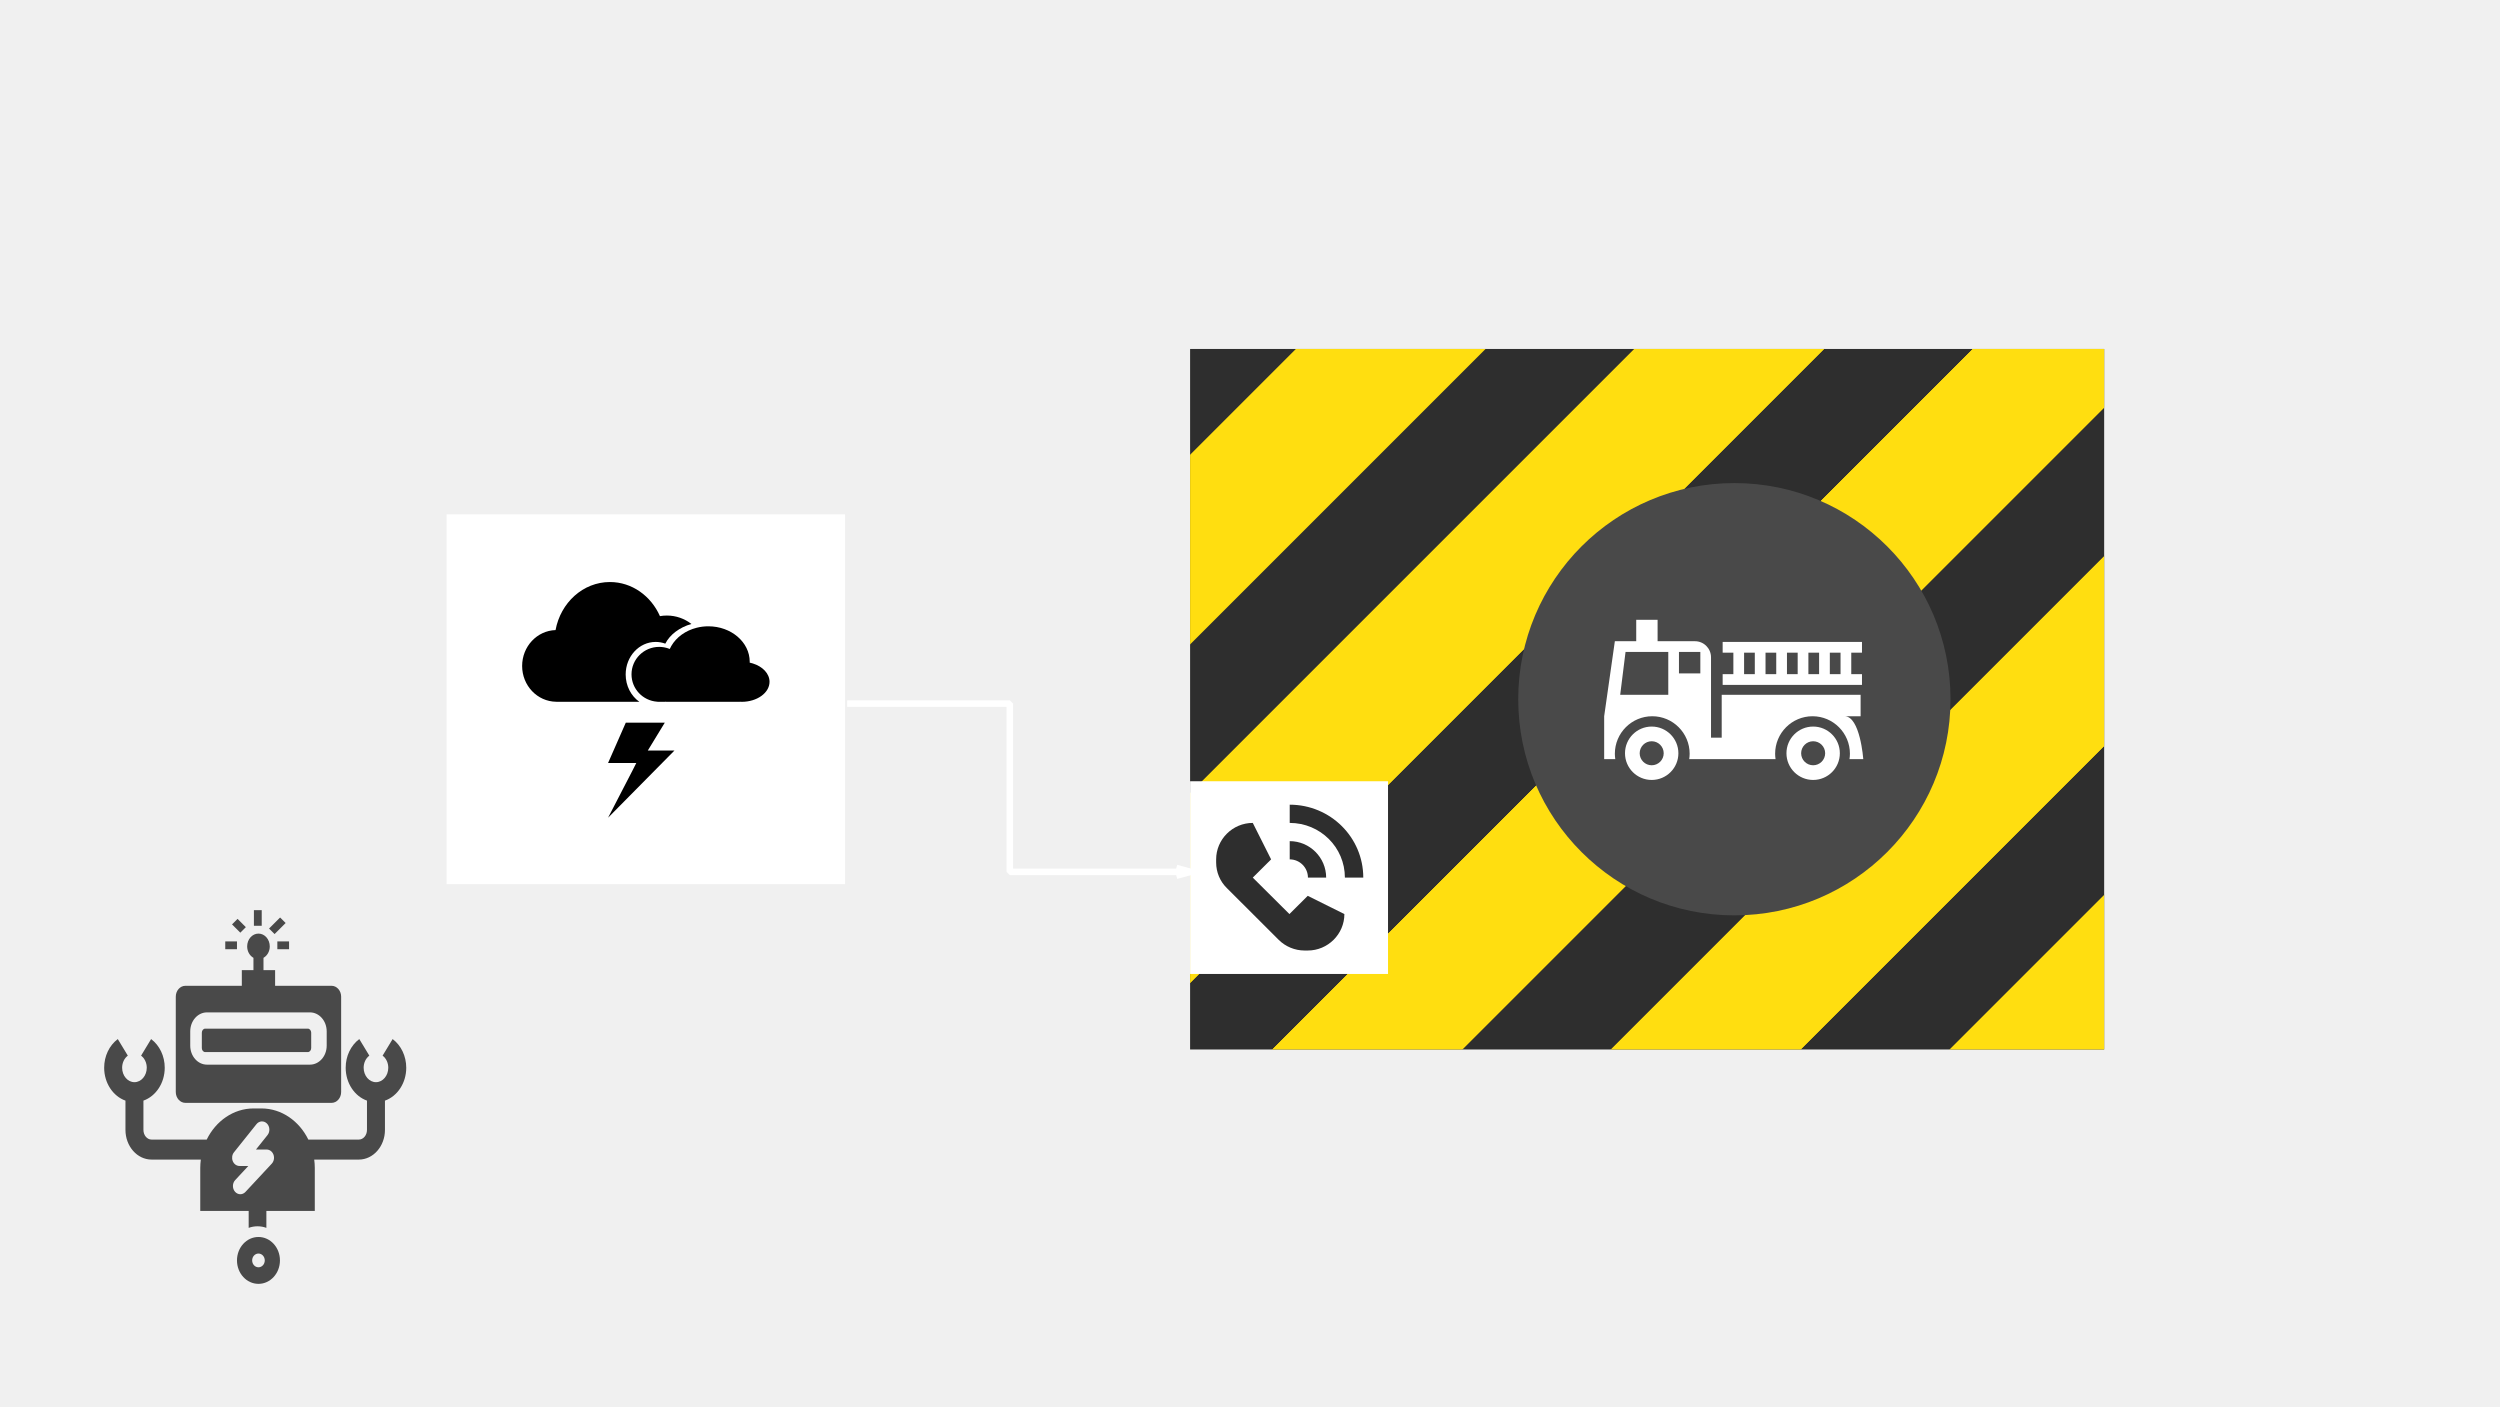
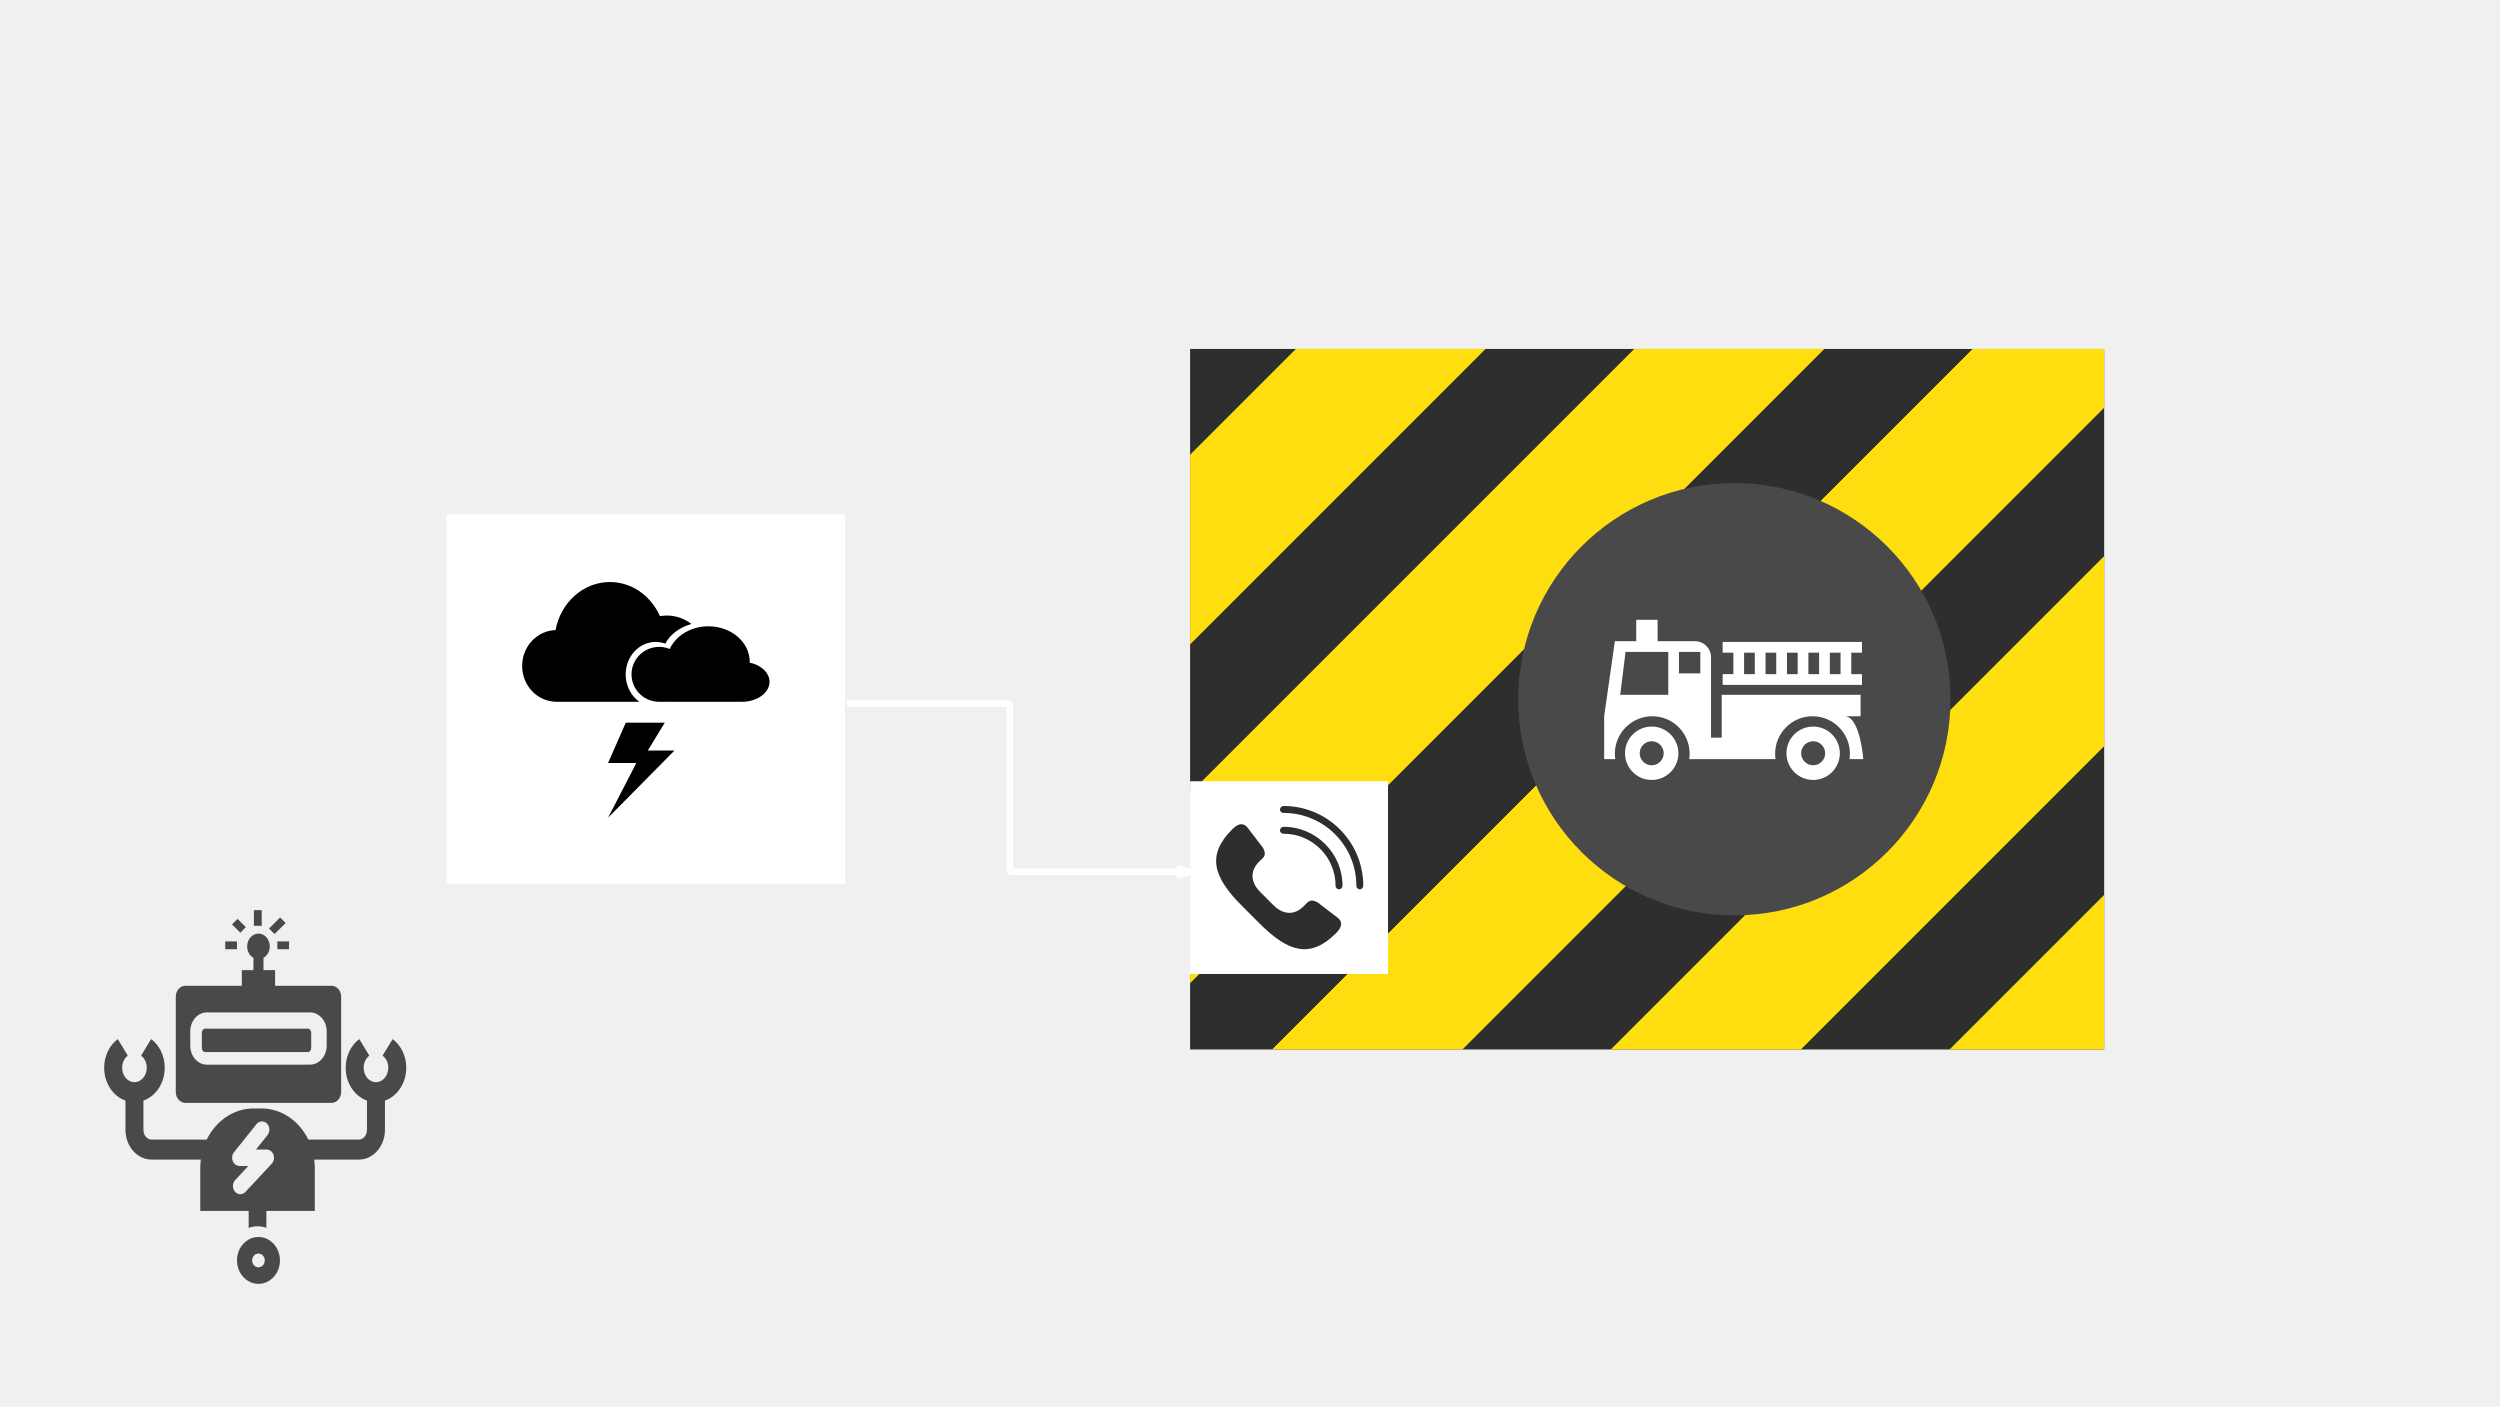
<svg xmlns="http://www.w3.org/2000/svg" xmlns:xlink="http://www.w3.org/1999/xlink" width="1920px" height="1080px" viewBox="0 0 1920 1080" version="1.1">
  <defs>
    <rect id="path-1" x="0" y="0" width="702" height="538" />
  </defs>
  <g id="Actual-Slides" stroke="none" stroke-width="1" fill="none" fill-rule="evenodd">
    <g id="callFireDepartmentOnLightningStrike">
      <g id="Action" transform="translate(343, 395)">
        <rect id="Rectangle" fill="#FFFFFF" x="0" y="0" width="306" height="284" />
        <g id="Group" transform="translate(58, 52)" fill-rule="nonzero" fill="#000000">
          <path d="M130,32.197 C120.8,34.856 113.494,40.373 109.952,47.318 C107.617,46.46 105.135,45.999 102.538,45.999 C89.815,45.999 79.517,57.185 79.517,70.987 C79.517,79.8 83.698,87.536 90.037,92 L26.784,92 C26.564,92 26.344,91.954 26.124,91.954 C11.643,91.756 0,79.539 0,64.46 C0,49.493 11.4,37.362 25.662,36.9 C29.557,15.846 46.79,0 67.412,0 C84.359,0 98.994,10.703 105.839,26.197 C107.576,25.868 109.36,25.736 111.187,25.736 C118.225,25.736 124.742,28.129 130,32.197 Z" id="Shape" />
          <path d="M190,76.615 C190,85.093 180.442,92 168.627,92 C168.209,92 167.811,92 167.413,91.934 C167.214,92 166.966,92 166.725,92 L111.413,92 C110.994,92 110.57,92 110.152,91.934 C109.733,91.956 109.286,92 108.824,92 L104.731,92 C104.353,92 104.001,91.954 103.647,91.911 C92.629,91.092 84,81.994 84,70.881 C84,59.259 93.514,49.806 105.24,49.806 C106.479,49.806 107.696,49.917 108.868,50.116 C110.441,50.382 111.946,50.824 113.384,51.4 C113.711,50.647 114.114,49.895 114.534,49.164 C118.406,42.412 125.484,37.254 134.071,35.107 C136.9,34.376 139.909,34 143.007,34 C160.552,34 174.78,46.176 174.78,61.229 C174.78,61.45 174.78,61.672 174.754,61.893 C175.575,62.07 176.391,62.269 177.17,62.535 C184.71,64.882 190,70.325 190,76.615 Z" id="Shape" />
          <polygon id="Shape" points="84.889 144.5 87.684 138.97 66 138.97 79.613 108 109.564 108 96.525 129.391 117 129.391 66 181" />
        </g>
      </g>
      <g id="Effect" transform="translate(914, 268)">
        <g id="Lines">
          <mask id="mask-2" fill="white">
            <use xlink:href="#path-1" />
          </mask>
          <use id="Mask" fill="#2E2E2E" xlink:href="#path-1" />
          <g id="Group-2" mask="url(#mask-2)" fill="#FFDE10">
            <g transform="translate(-516, -83)">
              <rect id="Rectangle-3" transform="translate(846.5344, 426.5344) rotate(-45) translate(-846.5344, -426.5344) " x="365.534" y="375.034" width="962" height="103" />
              <rect id="Rectangle-3-Copy" transform="translate(636.5344, 376.5344) rotate(-45) translate(-636.5344, -376.5344) " x="155.534" y="325.034" width="962" height="103" />
              <rect id="Rectangle-3-Copy-2" transform="translate(376.5344, 376.5344) rotate(-45) translate(-376.5344, -376.5344) " x="-104.466" y="325.034" width="962" height="103" />
              <rect id="Rectangle-3" transform="translate(1106.534, 426.5344) rotate(-45) translate(-1106.534, -426.5344) " x="625.534" y="375.034" width="962" height="103" />
              <rect id="Rectangle-3-Copy" transform="translate(896.5344, 376.5344) rotate(-45) translate(-896.5344, -376.5344) " x="415.534" y="325.034" width="962" height="103" />
              <rect id="Rectangle-3-Copy-2" transform="translate(636.5344, 376.5344) rotate(-45) translate(-636.5344, -376.5344) " x="155.534" y="325.034" width="962" height="103" />
              <rect id="Rectangle-3" transform="translate(1366.534, 426.5344) rotate(-45) translate(-1366.534, -426.5344) " x="885.534" y="375.034" width="962" height="103" />
              <rect id="Rectangle-3-Copy-3" transform="translate(1616.534, 426.5344) rotate(-45) translate(-1616.534, -426.5344) " x="1135.534" y="375.034" width="962" height="103" />
              <rect id="Rectangle-3-Copy" transform="translate(1156.534, 376.5344) rotate(-45) translate(-1156.534, -376.5344) " x="675.534" y="325.034" width="962" height="103" />
              <rect id="Rectangle-3-Copy-2" transform="translate(896.5344, 376.5344) rotate(-45) translate(-896.5344, -376.5344) " x="415.534" y="325.034" width="962" height="103" />
            </g>
          </g>
        </g>
-         <g id="Call-box" transform="translate(0, 332)">
-           <rect id="Rectangle" fill="#FFFFFF" x="0" y="0" width="152" height="148" />
-           <g id="Calling" transform="translate(20, 18)" fill-rule="nonzero" fill="#2E2E2E">
-             <path d="M56.5,0 L56.5,0 L56.5,14 C79.948,14 98.875,32.76 98.875,56 L98.875,56 L113,56 L113,56 C113,25.06 87.716,0 56.5,0 Z" id="Shape" />
-             <path d="M70.495,56 L84.491,56 L84.491,56 C84.491,40.6 71.895,28 56.5,28 L56.5,42 C64.197,42 70.495,48.3 70.495,56 Z" id="Shape" />
-             <path d="M47.977,103.74 C53.323,109.06 60.499,112 67.956,112 L70.347,112 C85.824,112 98.486,99.4 98.486,84 L70.347,70 L56.278,84 L28.139,56 L42.208,42 L28.139,14 C12.663,14 0,26.6 0,42 L0,44.38 C0,51.8 2.955,58.94 8.301,64.12 L47.977,103.74 Z" id="Shape" />
-           </g>
-         </g>
        <g id="Fire-Deparment" transform="translate(252, 103)">
          <circle id="Oval-Copy-2" fill="#494949" cx="166" cy="166" r="166" />
          <path d="M264,146.751 L255.77,146.751 L255.77,130.249 L264,130.249 L264,122 L157,122 L157,130.249 L165.232,130.249 L165.232,146.751 L157,146.751 L157,155 L264,155 L264,146.751 Z M181.692,146.751 L173.462,146.751 L173.462,130.249 L181.692,130.249 L181.692,146.751 Z M198.153,146.751 L189.923,146.751 L189.923,130.249 L198.153,130.249 L198.153,146.751 Z M214.615,146.751 L206.385,146.751 L206.385,130.249 L214.615,130.249 L214.615,146.751 Z M231.077,146.751 L222.845,146.751 L222.845,130.249 L231.077,130.249 L231.077,146.751 Z M247.54,146.751 L239.308,146.751 L239.308,130.249 L247.54,130.249 L247.54,146.751 Z" id="Shape" fill="#FFFFFF" fill-rule="nonzero" transform="translate(210.5, 138.5) scale(-1, 1) translate(-210.5, -138.5) " />
          <path d="M226.5,187 C215.176,187 206,196.181 206,207.5 C206,218.824 215.176,228 226.5,228 C237.824,228 247,218.824 247,207.5 C247,196.183 237.824,187 226.5,187 M226.5,216.727 C221.414,216.727 217.273,212.591 217.273,207.502 C217.273,202.418 221.414,198.277 226.5,198.277 C231.586,198.277 235.725,202.418 235.725,207.502 C235.725,212.591 231.586,216.727 226.5,216.727" id="Shape" fill="#FFFFFF" fill-rule="nonzero" transform="translate(226.5, 207.5) scale(-1, 1) translate(-226.5, -207.5) " />
          <path d="M102.5,187 C91.176,187 82,196.181 82,207.5 C82,218.824 91.176,228 102.5,228 C113.824,228 123,218.824 123,207.5 C123,196.183 113.824,187 102.5,187 M102.5,216.727 C97.414,216.727 93.275,212.591 93.275,207.502 C93.275,202.418 97.414,198.277 102.5,198.277 C107.586,198.277 111.727,202.418 111.727,207.502 C111.727,212.591 107.586,216.727 102.5,216.727" id="Shape" fill="#FFFFFF" fill-rule="nonzero" transform="translate(102.5, 207.5) scale(-1, 1) translate(-102.5, -207.5) " />
          <path d="M256.795,121.46 L240.381,121.46 L240.381,105 L223.968,105 L223.968,121.46 L195.246,121.46 C188.451,121.46 182.939,126.991 182.939,133.806 L182.939,179.074 L182.939,195.536 L174.731,195.536 L174.731,179.074 L174.731,162.614 L68.052,162.614 L68.052,179.074 L80.361,179.074 C68.397,179.076 66,212 66,212 L76.587,212 C76.394,210.649 76.26,209.283 76.26,207.884 C76.26,191.979 89.119,179.076 104.98,179.076 C120.84,179.076 133.7,191.976 133.7,207.884 C133.7,209.283 133.572,210.649 133.379,212 L199.677,212 C199.485,210.649 199.35,209.283 199.35,207.884 C199.35,191.979 212.21,179.076 228.07,179.076 C243.93,179.076 256.792,191.976 256.792,207.884 C256.792,209.283 256.662,210.649 256.47,212 L265,212 L265,179.076 L256.795,121.46 Z M207.558,146.154 L191.144,146.154 L191.144,129.692 L207.558,129.692 L207.558,146.154 Z M215.763,162.616 L215.763,129.692 L223.968,129.692 L240.381,129.692 L248.587,129.692 L252.689,162.616 L215.763,162.616 L215.763,162.616 Z" id="Shape" fill="#FFFFFF" fill-rule="nonzero" transform="translate(165.5, 158.5) scale(-1, 1) translate(-165.5, -158.5) " />
        </g>
      </g>
      <g id="Robot" transform="translate(80, 699)" fill-rule="nonzero" fill="#494949">
        <path d="M221.539,99 L213.834,111.741 C216.564,113.788 218.196,117.258 218.196,121.026 C218.196,127.138 213.956,132.113 208.748,132.113 C203.529,132.113 199.283,127.141 199.283,121.026 C199.283,117.258 200.915,113.788 203.646,111.738 L195.938,99 C189.392,103.905 185.482,112.137 185.482,121.026 C185.482,132.873 192.373,142.928 201.838,146.28 L201.838,168.778 C201.838,172.872 199.024,176.202 195.568,176.202 L156.803,176.202 C149.847,161.988 136.293,152.285 120.798,152.285 L114.759,152.285 C99.266,152.285 85.709,161.988 78.753,176.202 L36.427,176.202 C32.97,176.202 30.157,172.872 30.157,168.778 L30.157,146.28 C39.621,142.928 46.512,132.873 46.512,121.026 C46.512,112.137 42.603,103.905 36.057,99 L28.352,111.741 C31.082,113.785 32.714,117.258 32.714,121.026 C32.714,127.138 28.468,132.113 23.249,132.113 C18.041,132.113 13.801,127.141 13.801,121.026 C13.801,117.258 15.433,113.788 18.164,111.741 L10.458,99 C3.909,103.905 0,112.141 0,121.026 C0,132.877 6.891,142.934 16.355,146.283 L16.355,168.778 C16.355,181.339 25.359,191.558 36.427,191.558 L74.24,191.558 C73.978,193.627 73.799,195.722 73.799,197.867 L73.799,230.986 L110.98,230.986 L110.98,244 C113.124,243.22 115.405,242.786 117.78,242.786 C120.154,242.786 122.435,243.22 124.579,244 L124.579,230.986 L161.76,230.986 L161.76,197.867 C161.76,195.722 161.578,193.627 161.319,191.558 L195.573,191.558 C206.638,191.558 215.645,181.339 215.645,168.778 L215.645,146.283 C225.109,142.934 232,132.88 232,121.026 C231.997,112.141 228.088,103.905 221.539,99 Z M128.711,194.698 L108.509,216.397 C107.407,217.579 105.986,218.169 104.568,218.169 C103.081,218.169 101.598,217.522 100.485,216.239 C98.309,213.729 98.372,209.73 100.627,207.306 L110.718,196.466 L103.938,196.466 C101.703,196.466 99.676,195.005 98.762,192.737 C97.845,190.468 98.212,187.809 99.699,185.952 L116.962,164.355 C119.047,161.747 122.634,161.515 124.975,163.835 C127.318,166.151 127.526,170.147 125.442,172.752 L116.581,183.836 L124.77,183.836 C127.085,183.836 129.166,185.401 130.032,187.787 C130.898,190.176 130.374,192.908 128.711,194.698 Z" id="Shape" />
        <path d="M77.56,109 L156.44,109 C157.828,109 159,107.574 159,105.885 L159,94.115 C159,92.426 157.828,91 156.44,91 L77.56,91 C76.172,91 75,92.426 75,94.115 L75,105.885 C74.997,107.574 76.172,109 77.56,109 Z" id="Shape" />
        <polygon id="Shape" points="121 0 118 0 115 0 115 12 121 12" />
        <polygon id="Shape" points="133 30 142 30 142 27 142 24 133 24" />
        <polygon id="Shape" points="102 24 93 24 93 27 93 30 102 30" />
        <rect id="Rectangle-path" transform="translate(133, 12) rotate(45) translate(-133, -12) " x="130" y="6" width="6" height="12" />
        <rect id="Rectangle-path" transform="translate(103.5, 12) rotate(45) translate(-103.5, -12) " x="99" y="9" width="9" height="6" />
        <path d="M174.646,58.093 L131.285,58.093 L131.285,46.043 L122.356,46.043 L122.356,36.616 C125.205,35.002 127.181,31.7 127.181,27.842 C127.181,22.408 123.297,18 118.503,18 C113.708,18 109.824,22.405 109.824,27.842 C109.824,31.7 111.8,35.005 114.65,36.616 L114.65,46.043 L105.718,46.043 L105.718,58.093 L62.354,58.093 C58.309,58.093 55,61.846 55,66.433 L55,139.66 C55,144.247 58.309,148 62.354,148 L174.646,148 C178.691,148 182,144.247 182,139.66 L182,66.436 C182.003,61.846 178.694,58.093 174.646,58.093 Z M170.898,104.081 C170.898,112.113 165.136,118.647 158.053,118.647 L78.95,118.647 C71.866,118.647 66.105,112.113 66.105,104.081 L66.105,93.075 C66.105,85.043 71.866,78.509 78.95,78.509 L158.053,78.509 C165.136,78.509 170.898,85.043 170.898,93.075 L170.898,104.081 Z" id="Shape" />
        <path d="M102,269 C102,278.939 109.386,287 118.5,287 C127.611,287 135,278.943 135,269 C135,259.057 127.614,251 118.5,251 C109.386,251 102,259.061 102,269 Z M123.342,269 C123.342,271.916 121.173,274.282 118.5,274.282 C115.824,274.282 113.658,271.916 113.658,269 C113.658,266.084 115.827,263.718 118.5,263.718 C121.173,263.718 123.342,266.084 123.342,269 Z" id="Shape" />
      </g>
      <polyline id="Path-2" stroke="#FFFFFF" stroke-width="5" stroke-linejoin="bevel" points="650.621 540.351 775.542 540.351 775.542 669.591 914.245 669.591" />
      <path id="Path-2-decoration-1" d="M903.445,672.591 L914.245,669.591 L903.445,666.591" stroke="#FFFFFF" stroke-width="5" stroke-linejoin="bevel" />
+       <g id="Call-box" transform="translate(914, 600)">
+         <rect id="Rectangle" fill="#FFFFFF" x="0" y="0" width="152" height="148" />
+         <g id="noun_1142898" transform="translate(20, 19)" fill-rule="nonzero" fill="#2E2E2E">
+           <path d="M33.197,90.094 C55.204,112.101 72.119,117.624 92.054,97.688 C95.175,94.485 98.093,90.436 93.953,86.297 L77.814,73.955 C72.721,71.215 70.732,73.164 68.321,75.854 C59.511,85.688 50.006,82.425 43.639,75.854 L34.146,66.361 C27.575,59.994 24.312,50.489 34.146,41.679 C36.836,39.268 38.785,37.279 36.045,32.186 L23.703,16.047 C19.564,11.907 15.515,14.825 12.312,17.946 C-7.624,37.881 -2.101,54.796 19.906,76.803 L33.197,90.094 Z" id="Shape" />
+           <path d="M49,2.811 C49.077,4.207 50.414,5.407 51.807,5.33 C82.696,5.33 107.679,30.356 107.679,61.297 C107.659,62.705 108.933,64 110.339,64 C111.745,64 113.02,62.705 113,61.297 C113,27.475 85.571,9.14157408e-05 51.807,9.14157408e-05 C50.213,-0.013 48.974,1.433 49,2.811 Z M49,18.801 C49.077,20.197 50.414,21.397 51.807,21.321 C73.879,21.321 91.715,39.187 91.715,61.297 C91.695,62.705 92.97,64 94.376,64 C95.782,64 97.056,62.705 97.036,61.297 C97.036,36.306 76.755,15.991 51.807,15.991 C50.145,16.004 48.974,17.516 49,18.801 Z" id="Shape" />
+         </g>
+       </g>
    </g>
  </g>
</svg>
